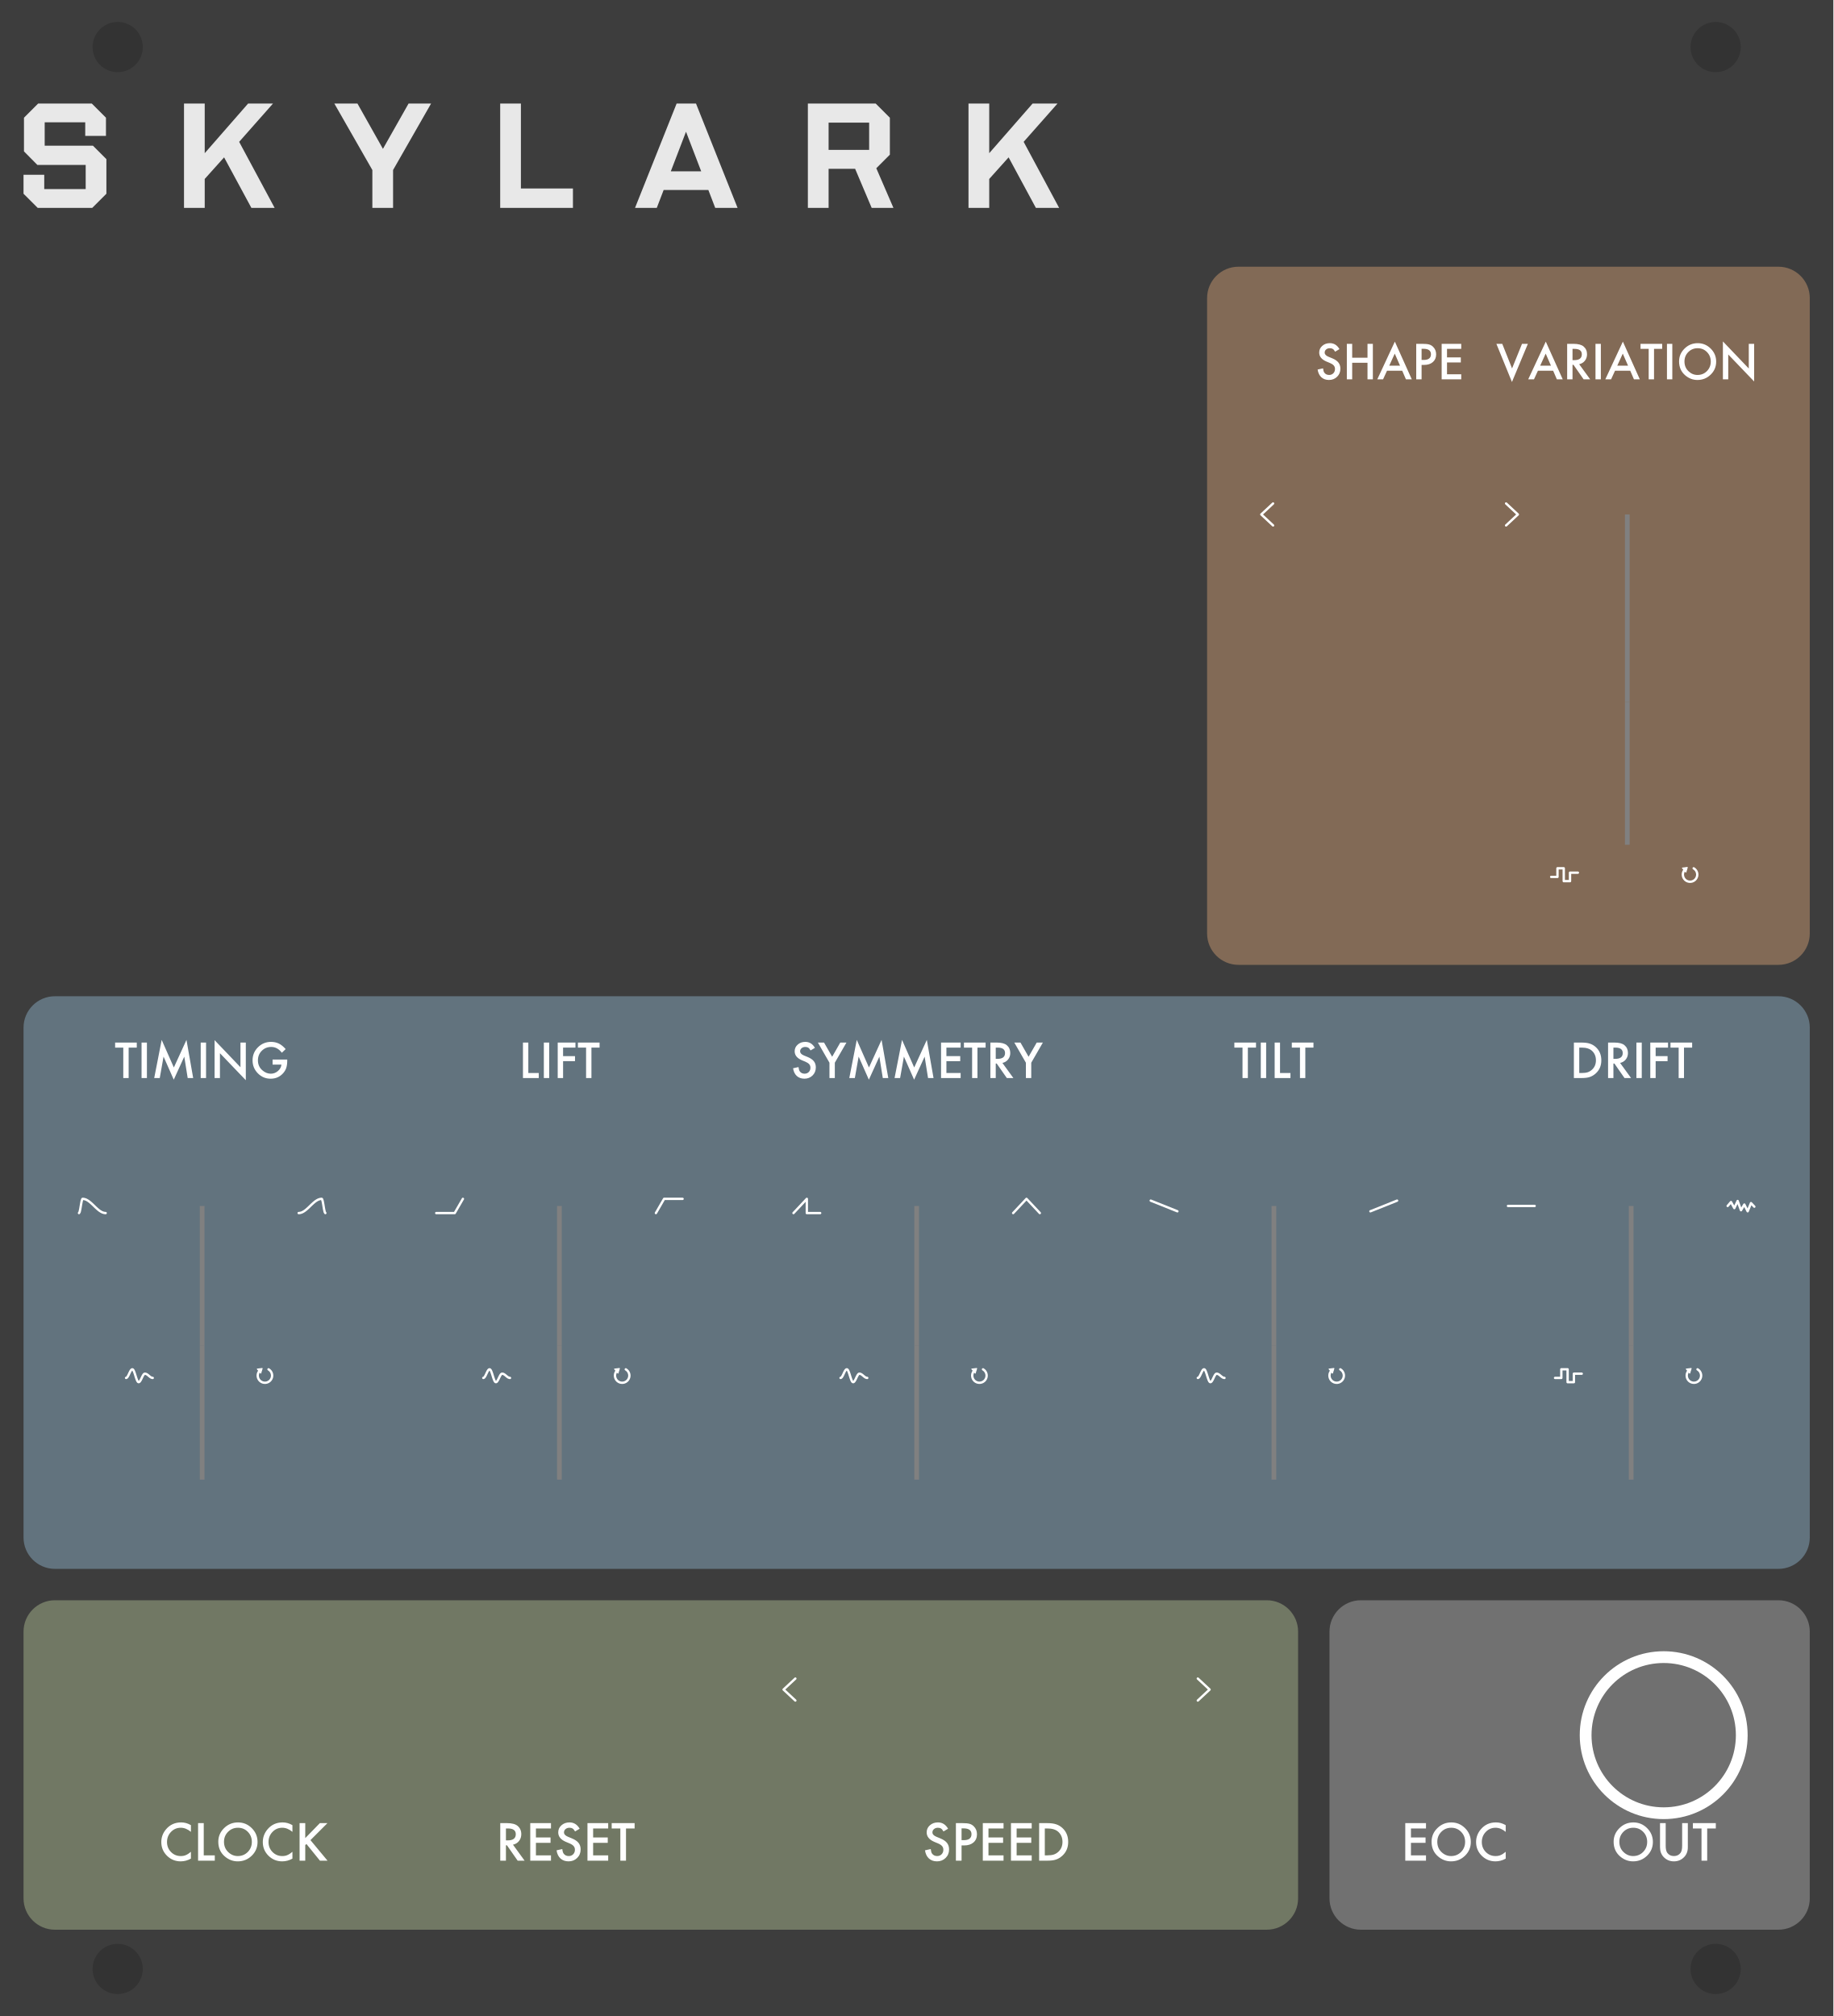
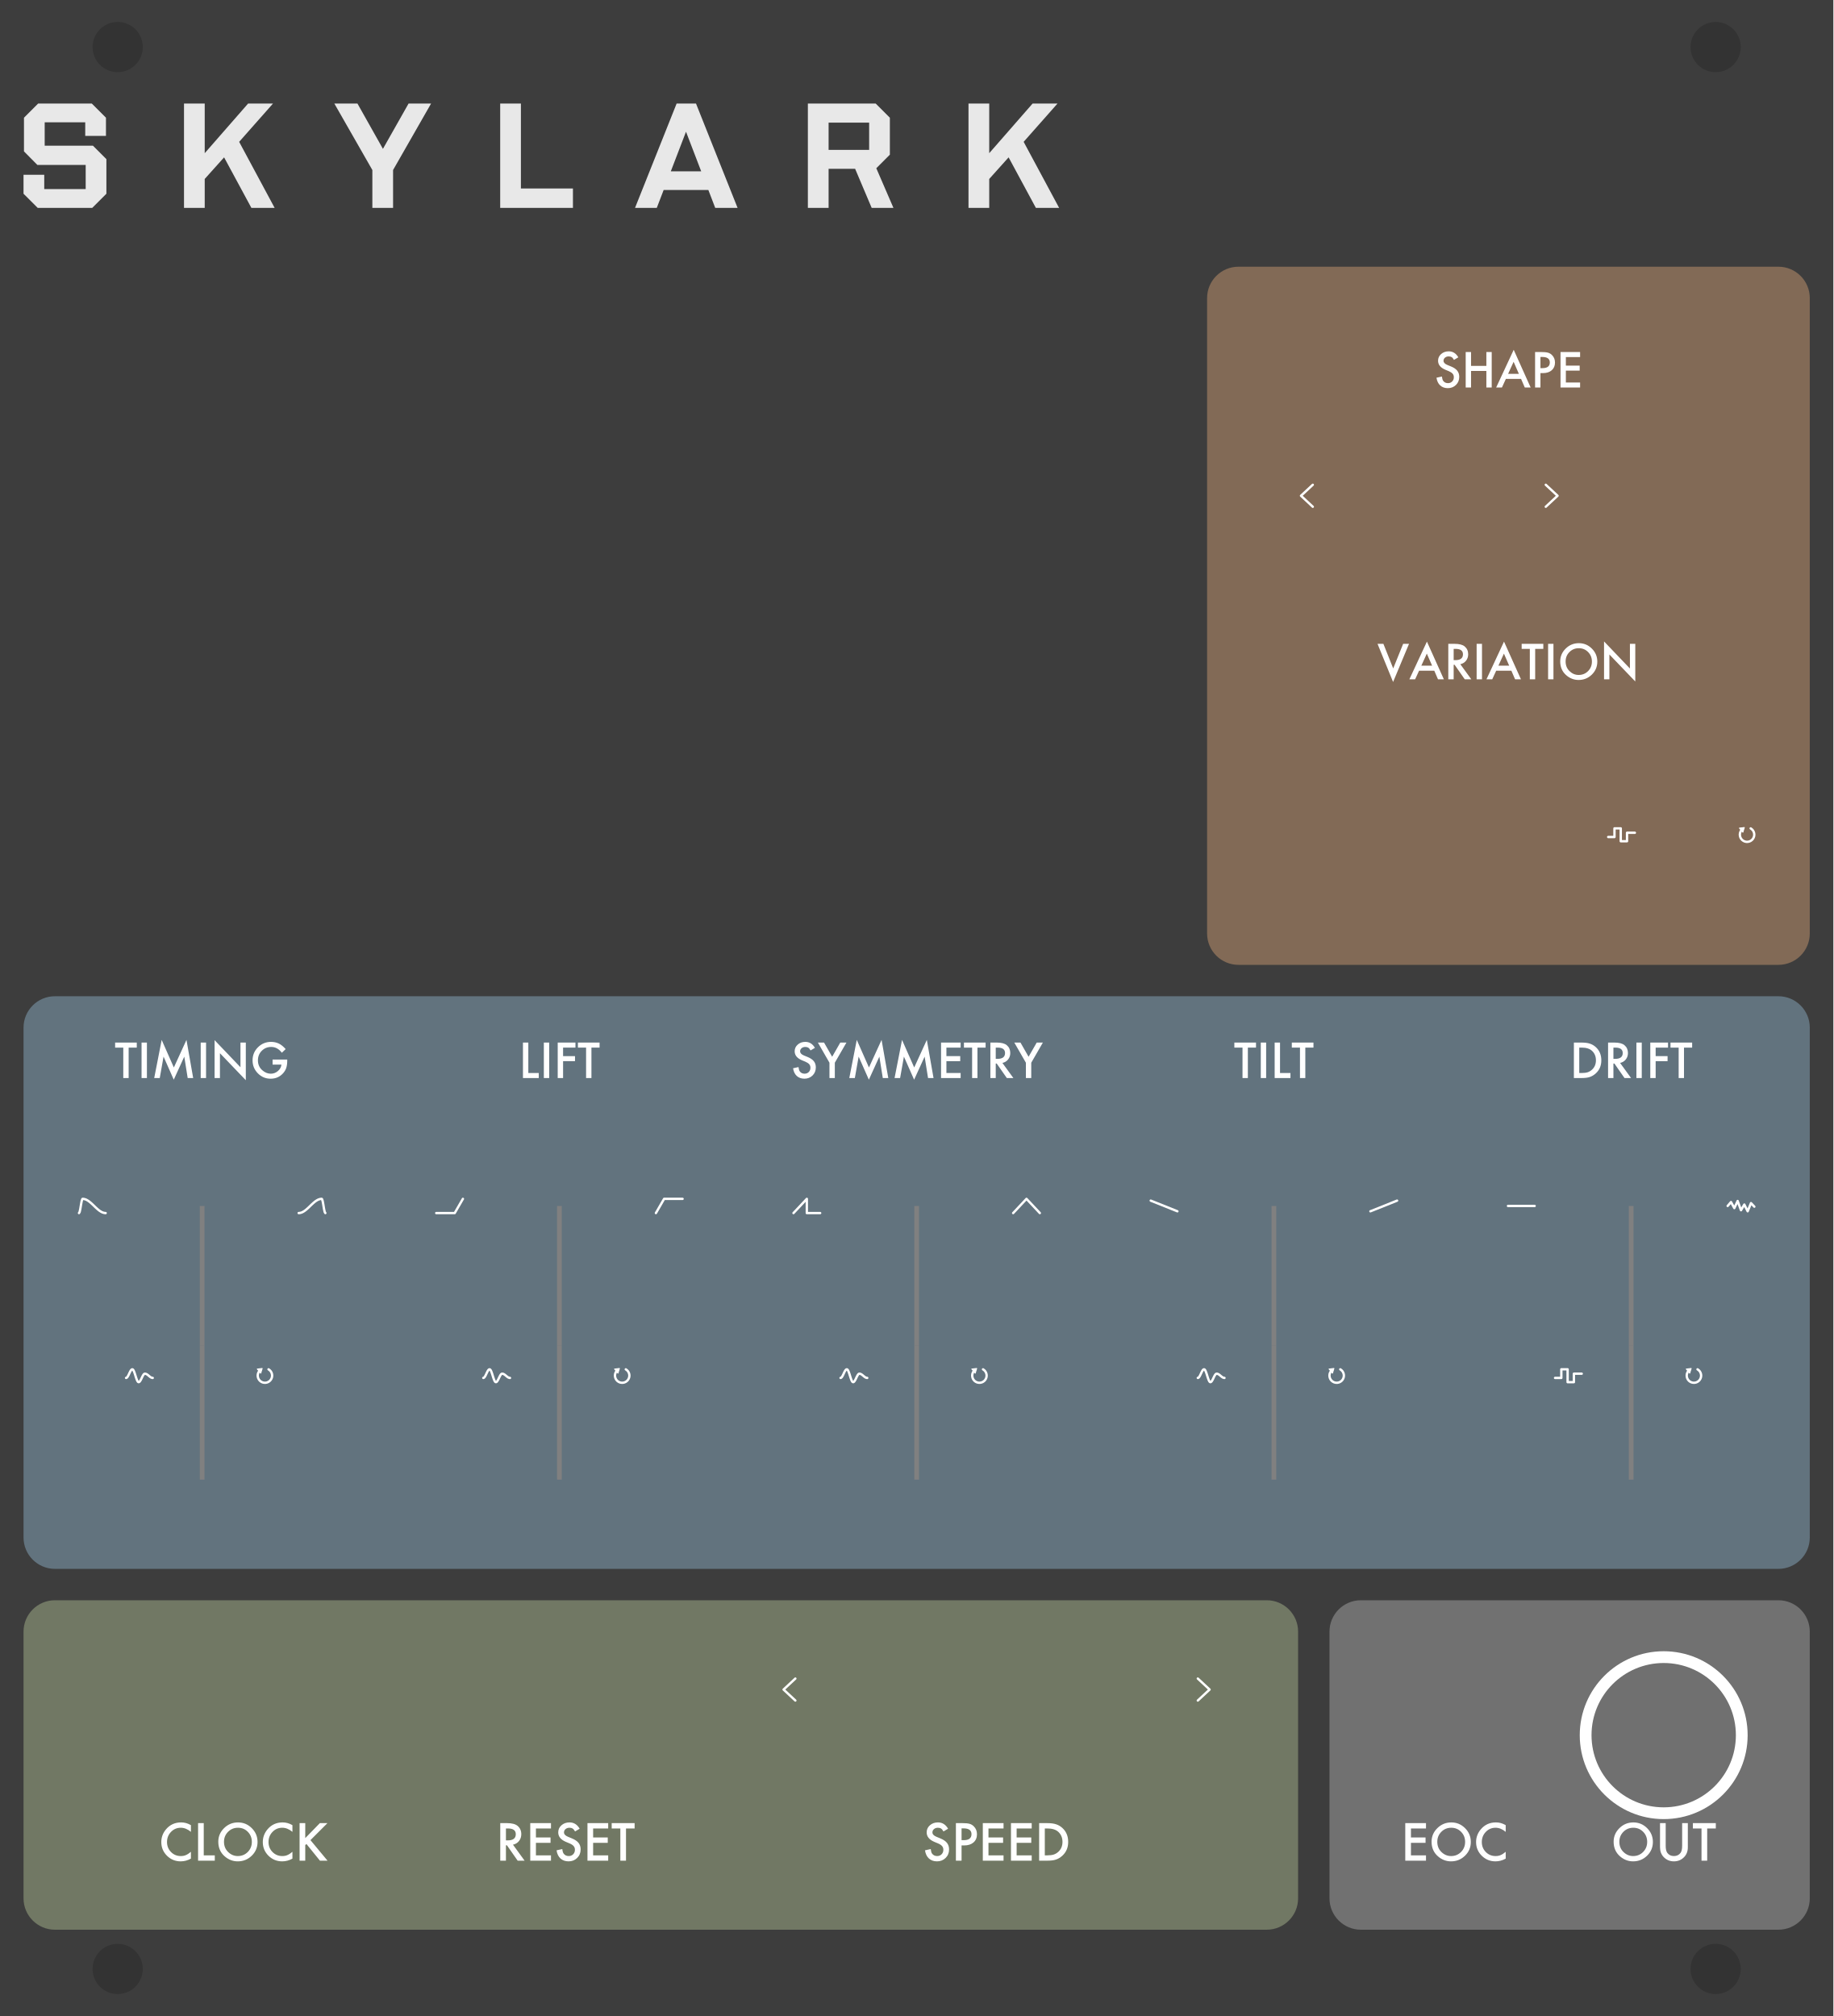
<svg xmlns="http://www.w3.org/2000/svg" version="1.1" width="116.84mm" height="128.5mm" viewBox="0 0 116.84 128.5">
  <g id="panel">
    <rect x="0" y="0" width="116.84" height="128.5" fill="#3d3d3d" />
    <rect class="zone" x="76.93" y="17.00" width="38.41" height="44.50" rx="2.00" fill="#b98f6a" fill-opacity="0.55" />
    <rect class="zone" x="1.50" y="63.50" width="113.84" height="36.50" rx="2.00" fill="#7f9fb3" fill-opacity="0.55" />
    <rect class="zone" x="1.50" y="102.00" width="81.23" height="21.00" rx="2.00" fill="#9aa883" fill-opacity="0.55" />
    <rect class="zone" x="84.73" y="102.00" width="30.61" height="21.00" rx="2.00" fill="#9a9a9a" fill-opacity="0.55" />
    <rect class="zone" x="100.68" y="105.25" width="10.70" height="10.70" rx="5.35" fill="#ffffff" fill-opacity="1.0" />
    <rect class="zone" x="101.43" y="106.00" width="9.20" height="9.20" rx="4.60" fill="#707070" fill-opacity="1.0" />
    <circle cx="7.5" cy="3.0" r="1.6" fill="#333333" />
    <circle cx="109.34" cy="3.0" r="1.6" fill="#333333" />
    <circle cx="7.5" cy="125.5" r="1.6" fill="#333333" />
    <circle cx="109.34" cy="125.5" r="1.6" fill="#333333" />
-     <rect x="103.56" y="32.791" width="0.3" height="11.962" fill="#808080" />
-     <rect x="103.56" y="44.753" width="0.3" height="9.091" fill="#808080" />
    <rect x="12.734" y="76.868" width="0.3" height="8.911" fill="#808080" />
    <rect x="12.734" y="85.779" width="0.3" height="8.533" fill="#808080" />
    <rect x="35.502" y="76.868" width="0.3" height="8.911" fill="#808080" />
    <rect x="35.502" y="85.779" width="0.3" height="8.533" fill="#808080" />
    <rect x="58.27" y="76.868" width="0.3" height="8.911" fill="#808080" />
    <rect x="58.27" y="85.779" width="0.3" height="8.533" fill="#808080" />
    <rect x="81.038" y="76.868" width="0.3" height="8.911" fill="#808080" />
    <rect x="81.038" y="85.779" width="0.3" height="8.533" fill="#808080" />
    <rect x="103.806" y="76.868" width="0.3" height="8.911" fill="#808080" />
    <rect x="103.806" y="85.779" width="0.3" height="8.533" fill="#808080" />
    <path fill="#e8e8e8" d="M2.402 13.25H5.879L6.781 12.348V10.143L5.926 9.288H2.848V7.797H5.432V8.662H6.753V7.503L5.85 6.6H2.43L1.528 7.503V9.649L2.383 10.514H5.461V12.053H2.82V11.141H1.499V12.348Z M11.727 13.25H13.047V11.407L14.282 10.03L16.021 13.25H17.503L15.242 9.041L17.398 6.6H15.812L13.047 9.764V6.6H11.727Z M23.731 13.25H25.051V10.837L27.474 6.6H26.039L24.405 9.488L22.781 6.6H21.308L23.731 10.837Z M31.878 13.25H36.514V12.015H33.198V6.6H31.878Z M40.471 13.25H41.858L42.295 12.11H45.145L45.582 13.25H47.007L44.357 6.6H43.122ZM42.751 10.922 43.72 8.396 44.689 10.922Z M51.487 13.25H52.808V10.761H54.499L55.553 13.25H56.94L55.848 10.723L56.712 9.858V7.503L55.81 6.6H51.487ZM52.808 9.555V7.816H55.392V9.555Z M61.724 13.25H63.045V11.407L64.28 10.03L66.018 13.25H67.5L65.239 9.041L67.396 6.6H65.809L63.045 9.764V6.6H61.724Z" />
-     <path fill="#ffffff" d="M85.366 22.253 85.089 22.417Q85.011 22.282 84.941 22.241Q84.868 22.195 84.752 22.195Q84.61 22.195 84.516 22.275Q84.423 22.354 84.423 22.474Q84.423 22.64 84.669 22.741L84.894 22.833Q85.17 22.945 85.297 23.105Q85.425 23.265 85.425 23.498Q85.425 23.81 85.216 24.014Q85.007 24.219 84.696 24.219Q84.402 24.219 84.21 24.045Q84.021 23.87 83.974 23.554L84.32 23.478Q84.343 23.677 84.402 23.753Q84.508 23.9 84.71 23.9Q84.869 23.9 84.975 23.793Q85.08 23.686 85.08 23.522Q85.08 23.456 85.062 23.401Q85.044 23.346 85.005 23.3Q84.966 23.254 84.904 23.213Q84.843 23.173 84.758 23.136L84.54 23.046Q84.075 22.849 84.075 22.471Q84.075 22.217 84.27 22.045Q84.465 21.872 84.755 21.872Q85.146 21.872 85.366 22.253Z M86.177 22.801H87.153V21.916H87.494V24.178H87.153V23.122H86.177V24.178H85.836V21.916H86.177Z M89.365 23.629H88.397L88.145 24.178H87.777L88.896 21.774L89.976 24.178H89.602ZM89.226 23.308 88.89 22.539 88.539 23.308Z M90.6 23.26V24.178H90.258V21.916H90.645Q90.929 21.916 91.074 21.956Q91.221 21.995 91.332 22.105Q91.527 22.296 91.527 22.586Q91.527 22.896 91.319 23.078Q91.111 23.26 90.758 23.26ZM90.6 22.943H90.727Q91.197 22.943 91.197 22.581Q91.197 22.231 90.713 22.231H90.6Z M93.127 22.237H92.22V22.781H93.1V23.101H92.22V23.857H93.127V24.178H91.879V21.916H93.127Z" />
-     <path fill="#ffffff" d="M95.741 21.916 96.366 23.484 97 21.916H97.374L96.359 24.348L95.367 21.916Z M98.984 23.629H98.015L97.763 24.178H97.396L98.515 21.774L99.595 24.178H99.221ZM98.845 23.308 98.509 22.539 98.158 23.308Z M100.643 23.214 101.344 24.178H100.926L100.28 23.252H100.219V24.178H99.877V21.916H100.277Q100.725 21.916 100.925 22.085Q101.144 22.272 101.144 22.58Q101.144 22.82 101.007 22.993Q100.869 23.166 100.643 23.214ZM100.219 22.955H100.327Q100.812 22.955 100.812 22.584Q100.812 22.237 100.34 22.237H100.219Z M102.025 21.916V24.178H101.683V21.916Z M103.897 23.629H102.929L102.677 24.178H102.309L103.428 21.774L104.508 24.178H104.134ZM103.758 23.308 103.422 22.539 103.071 23.308Z M105.414 22.237V24.178H105.073V22.237H104.553V21.916H105.933V22.237Z M106.579 21.916V24.178H106.238V21.916Z M107.01 23.037Q107.01 22.559 107.36 22.217Q107.708 21.874 108.198 21.874Q108.681 21.874 109.027 22.22Q109.374 22.565 109.374 23.05Q109.374 23.538 109.025 23.878Q108.675 24.219 108.18 24.219Q107.742 24.219 107.393 23.916Q107.01 23.58 107.01 23.037ZM107.354 23.041Q107.354 23.416 107.606 23.658Q107.856 23.9 108.184 23.9Q108.54 23.9 108.785 23.654Q109.03 23.405 109.03 23.047Q109.03 22.685 108.788 22.441Q108.548 22.195 108.193 22.195Q107.84 22.195 107.597 22.441Q107.354 22.684 107.354 23.041Z M109.803 24.178V21.762L111.452 23.488V21.916H111.794V24.316L110.144 22.595V24.178Z" />
+     <path fill="#ffffff" d="M92.941 22.775 92.664 22.939Q92.586 22.804 92.516 22.763Q92.443 22.717 92.327 22.717Q92.185 22.717 92.091 22.797Q91.998 22.876 91.998 22.996Q91.998 23.162 92.244 23.263L92.469 23.355Q92.745 23.467 92.872 23.627Q93 23.787 93 24.02Q93 24.332 92.791 24.536Q92.582 24.741 92.271 24.741Q91.977 24.741 91.785 24.567Q91.596 24.392 91.549 24.076L91.895 24Q91.918 24.199 91.977 24.275Q92.083 24.422 92.285 24.422Q92.444 24.422 92.55 24.315Q92.655 24.208 92.655 24.044Q92.655 23.978 92.637 23.923Q92.619 23.868 92.58 23.822Q92.541 23.776 92.479 23.735Q92.418 23.695 92.333 23.658L92.115 23.568Q91.65 23.371 91.65 22.993Q91.65 22.739 91.845 22.567Q92.04 22.394 92.33 22.394Q92.721 22.394 92.941 22.775Z M93.752 23.323H94.728V22.438H95.069V24.7H94.728V23.644H93.752V24.7H93.411V22.438H93.752Z M96.94 24.151H95.972L95.72 24.7H95.352L96.471 22.296L97.551 24.7H97.177ZM96.801 23.83 96.465 23.061 96.114 23.83Z M98.175 23.782V24.7H97.833V22.438H98.22Q98.504 22.438 98.649 22.478Q98.796 22.517 98.907 22.627Q99.102 22.818 99.102 23.108Q99.102 23.418 98.894 23.6Q98.686 23.782 98.333 23.782ZM98.175 23.465H98.302Q98.772 23.465 98.772 23.103Q98.772 22.753 98.288 22.753H98.175Z M100.702 22.759H99.795V23.303H100.675V23.623H99.795V24.379H100.702V24.7H99.454V22.438H100.702Z" />
+     <path fill="#ffffff" d="M88.166 41.038 88.791 42.606 89.425 41.038H89.799L88.784 43.47L87.792 41.038Z M91.409 42.751H90.44L90.188 43.3H89.821L90.94 40.896L92.02 43.3H91.646ZM91.27 42.43 90.934 41.661 90.583 42.43Z M93.068 42.336 93.769 43.3H93.351L92.705 42.374H92.644V43.3H92.302V41.038H92.702Q93.15 41.038 93.35 41.207Q93.569 41.394 93.569 41.702Q93.569 41.942 93.432 42.115Q93.294 42.288 93.068 42.336ZM92.644 42.077H92.752Q93.237 42.077 93.237 41.706Q93.237 41.359 92.765 41.359H92.644Z M94.45 41.038V43.3H94.108V41.038Z M96.322 42.751H95.354L95.102 43.3H94.734L95.853 40.896L96.933 43.3H96.559ZM96.183 42.43 95.847 41.661 95.496 42.43Z M97.839 41.359V43.3H97.498V41.359H96.978V41.038H98.358V41.359Z M99.004 41.038V43.3H98.663V41.038Z M99.435 42.159Q99.435 41.681 99.785 41.339Q100.133 40.996 100.623 40.996Q101.106 40.996 101.452 41.342Q101.799 41.687 101.799 42.172Q101.799 42.66 101.45 43Q101.1 43.341 100.605 43.341Q100.167 43.341 99.818 43.038Q99.435 42.702 99.435 42.159ZM99.779 42.163Q99.779 42.538 100.031 42.78Q100.281 43.022 100.609 43.022Q100.965 43.022 101.21 42.776Q101.455 42.527 101.455 42.169Q101.455 41.807 101.213 41.563Q100.973 41.317 100.618 41.317Q100.265 41.317 100.022 41.563Q99.779 41.806 99.779 42.163Z M102.228 43.3V40.884L103.877 42.61V41.038H104.219V43.438L102.569 41.717V43.3Z" />
    <path fill="#ffffff" d="M8.199 66.774V68.715H7.857V66.774H7.337V66.453H8.717V66.774Z M9.363 66.453V68.715H9.022V66.453Z M9.828 68.715 10.304 66.283 11.08 68.041 11.884 66.283 12.312 68.715H11.962L11.744 67.35L11.074 68.819L10.424 67.348L10.181 68.715Z M13.132 66.453V68.715H12.791V66.453Z M13.676 68.715V66.299L15.325 68.025V66.453H15.666V68.853L14.017 67.132V68.715Z M17.372 67.537H18.306V67.612Q18.306 67.867 18.246 68.063Q18.187 68.245 18.048 68.403Q17.733 68.757 17.247 68.757Q16.772 68.757 16.434 68.415Q16.096 68.07 16.096 67.589Q16.096 67.096 16.44 66.754Q16.784 66.409 17.278 66.409Q17.543 66.409 17.773 66.518Q17.993 66.626 18.205 66.869L17.962 67.102Q17.684 66.732 17.284 66.732Q16.925 66.732 16.682 66.979Q16.438 67.222 16.438 67.589Q16.438 67.966 16.709 68.211Q16.963 68.438 17.259 68.438Q17.511 68.438 17.711 68.268Q17.912 68.097 17.936 67.858H17.372Z" />
    <path fill="#ffffff" d="M33.671 66.453V68.394H34.336V68.715H33.329V66.453Z M35.001 66.453V68.715H34.66V66.453Z M36.674 66.774H35.886V67.318H36.646V67.638H35.886V68.715H35.544V66.453H36.674Z M37.693 66.774V68.715H37.352V66.774H36.832V66.453H38.212V66.774Z" />
    <path fill="#ffffff" d="M51.936 66.79 51.659 66.954Q51.581 66.819 51.511 66.778Q51.438 66.732 51.322 66.732Q51.18 66.732 51.086 66.812Q50.993 66.891 50.993 67.011Q50.993 67.177 51.239 67.278L51.464 67.37Q51.74 67.482 51.867 67.642Q51.994 67.802 51.994 68.035Q51.994 68.347 51.786 68.551Q51.577 68.756 51.266 68.756Q50.972 68.756 50.78 68.582Q50.591 68.407 50.544 68.091L50.89 68.015Q50.913 68.214 50.972 68.29Q51.077 68.437 51.28 68.437Q51.439 68.437 51.545 68.33Q51.65 68.223 51.65 68.059Q51.65 67.993 51.632 67.938Q51.614 67.883 51.575 67.837Q51.536 67.791 51.474 67.75Q51.413 67.71 51.328 67.673L51.11 67.583Q50.645 67.386 50.645 67.008Q50.645 66.754 50.84 66.582Q51.035 66.409 51.325 66.409Q51.716 66.409 51.936 66.79Z M52.863 67.738 52.125 66.453H52.517L53.035 67.357L53.553 66.453H53.946L53.204 67.738V68.715H52.863Z M54.127 68.715 54.603 66.283 55.38 68.041 56.184 66.283 56.612 68.715H56.262L56.043 67.35L55.374 68.819L54.723 67.348L54.48 68.715Z M57.012 68.715 57.488 66.283 58.264 68.041 59.068 66.283 59.496 68.715H59.146L58.928 67.35L58.258 68.819L57.608 67.348L57.365 68.715Z M61.223 66.774H60.316V67.318H61.197V67.638H60.316V68.394H61.223V68.715H59.975V66.453H61.223Z M62.295 66.774V68.715H61.954V66.774H61.434V66.453H62.814V66.774Z M63.885 67.751 64.585 68.715H64.167L63.521 67.789H63.46V68.715H63.118V66.453H63.518Q63.967 66.453 64.166 66.622Q64.386 66.809 64.386 67.117Q64.386 67.357 64.248 67.53Q64.11 67.703 63.885 67.751ZM63.46 67.492H63.568Q64.053 67.492 64.053 67.121Q64.053 66.774 63.581 66.774H63.46Z M65.382 67.738 64.643 66.453H65.036L65.553 67.357L66.072 66.453H66.464L65.723 67.738V68.715H65.382Z" />
    <path fill="#ffffff" d="M79.528 66.774V68.715H79.187V66.774H78.667V66.453H80.047V66.774Z M80.693 66.453V68.715H80.352V66.453Z M81.578 66.453V68.394H82.243V68.715H81.236V66.453Z M83.19 66.774V68.715H82.849V66.774H82.329V66.453H83.709V66.774Z" />
    <path fill="#ffffff" d="M100.306 68.715V66.453H100.781Q101.122 66.453 101.32 66.521Q101.532 66.587 101.705 66.745Q102.055 67.064 102.055 67.584Q102.055 68.106 101.691 68.428Q101.508 68.589 101.307 68.652Q101.119 68.715 100.775 68.715ZM100.648 68.394H100.801Q101.031 68.394 101.184 68.346Q101.336 68.295 101.459 68.183Q101.711 67.953 101.711 67.584Q101.711 67.212 101.462 66.981Q101.238 66.774 100.801 66.774H100.648Z M103.251 67.751 103.951 68.715H103.533L102.887 67.789H102.826V68.715H102.485V66.453H102.884Q103.333 66.453 103.532 66.622Q103.752 66.809 103.752 67.117Q103.752 67.357 103.614 67.53Q103.476 67.703 103.251 67.751ZM102.826 67.492H102.934Q103.419 67.492 103.419 67.121Q103.419 66.774 102.947 66.774H102.826Z M104.632 66.453V68.715H104.291V66.453Z M106.305 66.774H105.517V67.318H106.277V67.638H105.517V68.715H105.175V66.453H106.305Z M107.324 66.774V68.715H106.983V66.774H106.463V66.453H107.843V66.774Z" />
    <path fill="#ffffff" d="M12.168 116.335V116.763Q11.855 116.501 11.52 116.501Q11.151 116.501 10.898 116.766Q10.644 117.03 10.644 117.411Q10.644 117.788 10.898 118.047Q11.152 118.305 11.521 118.305Q11.712 118.305 11.845 118.243Q11.92 118.212 12 118.16Q12.079 118.107 12.168 118.033V118.468Q11.858 118.643 11.517 118.643Q11.004 118.643 10.641 118.285Q10.28 117.924 10.28 117.414Q10.28 116.957 10.582 116.599Q10.954 116.16 11.545 116.16Q11.867 116.16 12.168 116.335Z M12.985 116.206V118.26H13.689V118.6H12.624V116.206Z M13.912 117.392Q13.912 116.887 14.282 116.524Q14.651 116.161 15.169 116.161Q15.681 116.161 16.047 116.527Q16.414 116.893 16.414 117.406Q16.414 117.923 16.045 118.282Q15.675 118.643 15.151 118.643Q14.687 118.643 14.318 118.322Q13.912 117.967 13.912 117.392ZM14.276 117.397Q14.276 117.794 14.543 118.05Q14.808 118.305 15.155 118.305Q15.532 118.305 15.791 118.045Q16.05 117.781 16.05 117.403Q16.05 117.02 15.794 116.761Q15.54 116.501 15.165 116.501Q14.791 116.501 14.534 116.761Q14.276 117.019 14.276 117.397Z M18.637 116.335V116.763Q18.324 116.501 17.989 116.501Q17.62 116.501 17.367 116.766Q17.113 117.03 17.113 117.411Q17.113 117.788 17.367 118.047Q17.622 118.305 17.991 118.305Q18.181 118.305 18.315 118.243Q18.389 118.212 18.469 118.16Q18.549 118.107 18.637 118.033V118.468Q18.327 118.643 17.986 118.643Q17.473 118.643 17.11 118.285Q16.749 117.924 16.749 117.414Q16.749 116.957 17.051 116.599Q17.423 116.16 18.014 116.16Q18.336 116.16 18.637 116.335Z M19.454 117.161 20.386 116.206H20.868L19.786 117.29L20.874 118.6H20.391L19.529 117.535L19.454 117.609V118.6H19.093V116.206H19.454Z" />
    <path fill="#ffffff" d="M32.693 117.58 33.434 118.6H32.992L32.309 117.62H32.244V118.6H31.882V116.206H32.306Q32.78 116.206 32.991 116.385Q33.223 116.583 33.223 116.909Q33.223 117.163 33.078 117.346Q32.932 117.529 32.693 117.58ZM32.244 117.306H32.358Q32.872 117.306 32.872 116.913Q32.872 116.546 32.372 116.546H32.244Z M35.115 116.546H34.155V117.121H35.087V117.461H34.155V118.26H35.115V118.6H33.794V116.206H35.115Z M36.943 116.563 36.65 116.737Q36.567 116.594 36.493 116.551Q36.415 116.501 36.293 116.501Q36.143 116.501 36.043 116.586Q35.944 116.67 35.944 116.797Q35.944 116.972 36.205 117.079L36.443 117.177Q36.735 117.295 36.87 117.464Q37.005 117.634 37.005 117.881Q37.005 118.211 36.784 118.426Q36.563 118.643 36.234 118.643Q35.923 118.643 35.719 118.459Q35.519 118.274 35.47 117.94L35.836 117.859Q35.86 118.07 35.923 118.15Q36.034 118.305 36.248 118.305Q36.417 118.305 36.529 118.192Q36.64 118.079 36.64 117.905Q36.64 117.836 36.621 117.778Q36.602 117.719 36.56 117.671Q36.519 117.622 36.454 117.579Q36.389 117.536 36.299 117.498L36.068 117.402Q35.577 117.194 35.577 116.794Q35.577 116.524 35.783 116.343Q35.989 116.16 36.296 116.16Q36.71 116.16 36.943 116.563Z M38.761 116.546H37.801V117.121H38.733V117.461H37.801V118.26H38.761V118.6H37.44V116.206H38.761Z M39.896 116.546V118.6H39.535V116.546H38.984V116.206H40.445V116.546Z" />
    <path fill="#ffffff" d="M60.423 116.563 60.13 116.737Q60.048 116.594 59.974 116.551Q59.896 116.501 59.774 116.501Q59.624 116.501 59.524 116.586Q59.425 116.67 59.425 116.797Q59.425 116.972 59.686 117.079L59.924 117.177Q60.216 117.295 60.351 117.464Q60.486 117.634 60.486 117.881Q60.486 118.211 60.265 118.426Q60.044 118.643 59.715 118.643Q59.403 118.643 59.2 118.459Q59 118.274 58.951 117.94L59.317 117.859Q59.341 118.07 59.403 118.15Q59.515 118.305 59.729 118.305Q59.898 118.305 60.01 118.192Q60.121 118.079 60.121 117.905Q60.121 117.836 60.102 117.778Q60.082 117.719 60.041 117.671Q60 117.622 59.935 117.579Q59.87 117.536 59.78 117.498L59.549 117.402Q59.058 117.194 59.058 116.794Q59.058 116.524 59.264 116.343Q59.47 116.16 59.777 116.16Q60.191 116.16 60.423 116.563Z M61.282 117.628V118.6H60.921V116.206H61.33Q61.631 116.206 61.785 116.248Q61.94 116.29 62.057 116.406Q62.264 116.608 62.264 116.915Q62.264 117.243 62.044 117.436Q61.823 117.628 61.45 117.628ZM61.282 117.293H61.417Q61.915 117.293 61.915 116.91Q61.915 116.54 61.402 116.54H61.282Z M63.957 116.546H62.997V117.121H63.929V117.461H62.997V118.26H63.957V118.6H62.636V116.206H63.957Z M65.752 116.546H64.792V117.121H65.724V117.461H64.792V118.26H65.752V118.6H64.431V116.206H65.752Z M66.226 118.6V116.206H66.729Q67.09 116.206 67.299 116.278Q67.524 116.347 67.707 116.515Q68.077 116.853 68.077 117.403Q68.077 117.955 67.691 118.296Q67.497 118.467 67.285 118.533Q67.087 118.6 66.722 118.6ZM66.587 118.26H66.75Q66.994 118.26 67.155 118.209Q67.316 118.155 67.446 118.037Q67.713 117.794 67.713 117.403Q67.713 117.009 67.449 116.764Q67.212 116.546 66.75 116.546H66.587Z" />
    <path fill="#ffffff" d="M90.881 116.546H89.922V117.121H90.853V117.461H89.922V118.26H90.881V118.6H89.56V116.206H90.881Z M91.236 117.392Q91.236 116.887 91.607 116.524Q91.976 116.161 92.493 116.161Q93.005 116.161 93.371 116.527Q93.738 116.893 93.738 117.406Q93.738 117.923 93.369 118.282Q92.999 118.643 92.475 118.643Q92.011 118.643 91.642 118.322Q91.236 117.967 91.236 117.392ZM91.601 117.397Q91.601 117.794 91.867 118.05Q92.132 118.305 92.48 118.305Q92.856 118.305 93.115 118.045Q93.374 117.781 93.374 117.403Q93.374 117.02 93.118 116.761Q92.864 116.501 92.489 116.501Q92.115 116.501 91.858 116.761Q91.601 117.019 91.601 117.397Z M95.961 116.335V116.763Q95.648 116.501 95.313 116.501Q94.944 116.501 94.692 116.766Q94.438 117.03 94.438 117.411Q94.438 117.788 94.692 118.047Q94.946 118.305 95.315 118.305Q95.506 118.305 95.639 118.243Q95.713 118.212 95.793 118.16Q95.873 118.107 95.961 118.033V118.468Q95.651 118.643 95.31 118.643Q94.797 118.643 94.434 118.285Q94.073 117.924 94.073 117.414Q94.073 116.957 94.376 116.599Q94.748 116.16 95.338 116.16Q95.661 116.16 95.961 116.335Z" />
    <path fill="#ffffff" d="M102.839 117.392Q102.839 116.887 103.21 116.524Q103.579 116.161 104.097 116.161Q104.608 116.161 104.974 116.527Q105.341 116.893 105.341 117.406Q105.341 117.923 104.972 118.282Q104.602 118.643 104.078 118.643Q103.614 118.643 103.245 118.322Q102.839 117.967 102.839 117.392ZM103.204 117.397Q103.204 117.794 103.47 118.05Q103.735 118.305 104.083 118.305Q104.459 118.305 104.718 118.045Q104.977 117.781 104.977 117.403Q104.977 117.02 104.721 116.761Q104.467 116.501 104.092 116.501Q103.718 116.501 103.461 116.761Q103.204 117.019 103.204 117.397Z M106.157 116.206V117.648Q106.157 117.957 106.258 118.099Q106.408 118.305 106.681 118.305Q106.955 118.305 107.106 118.099Q107.206 117.961 107.206 117.648V116.206H107.568V117.747Q107.568 118.126 107.332 118.371Q107.067 118.643 106.681 118.643Q106.295 118.643 106.031 118.371Q105.796 118.126 105.796 117.747V116.206Z M108.802 116.546V118.6H108.44V116.546H107.89V116.206H109.351V116.546Z" />
  </g>
  <g id="glyphs">
    <polyline points="5.034,77.321 5.077,77.246 5.119,77.048 5.162,76.791 5.204,76.559 5.247,76.428 5.264,76.415 5.289,76.416 5.332,76.42 5.374,76.428 5.417,76.439 5.459,76.454 5.502,76.472 5.544,76.494 5.587,76.519 5.629,76.546 5.671,76.576 5.714,76.609 5.756,76.644 5.799,76.68 5.841,76.719 5.884,76.758 5.926,76.798 5.969,76.839 6.011,76.88 6.054,76.921 6.096,76.962 6.139,77.001 6.181,77.04 6.224,77.077 6.266,77.113 6.309,77.146 6.351,77.178 6.394,77.206 6.436,77.232 6.479,77.255 6.521,77.275 6.564,77.291 6.606,77.304 6.649,77.313 6.691,77.319 6.734,77.321" fill="none" stroke="#ffffff" stroke-width="0.15" stroke-linecap="round" stroke-linejoin="round" />
    <polyline points="19.034,77.321 19.076,77.319 19.119,77.313 19.162,77.304 19.204,77.291 19.247,77.275 19.289,77.255 19.331,77.232 19.374,77.206 19.416,77.178 19.459,77.146 19.502,77.113 19.544,77.077 19.587,77.04 19.629,77.001 19.672,76.962 19.714,76.921 19.756,76.88 19.799,76.839 19.841,76.798 19.884,76.758 19.927,76.719 19.969,76.68 20.012,76.644 20.054,76.609 20.096,76.576 20.139,76.546 20.181,76.519 20.224,76.494 20.267,76.472 20.309,76.454 20.352,76.439 20.394,76.428 20.436,76.42 20.479,76.416 20.504,76.415 20.521,76.428 20.564,76.559 20.607,76.791 20.649,77.048 20.692,77.246 20.734,77.321" fill="none" stroke="#ffffff" stroke-width="0.15" stroke-linecap="round" stroke-linejoin="round" />
    <polyline points="27.802,77.321 28.979,77.321 29.502,76.415" fill="none" stroke="#ffffff" stroke-width="0.15" stroke-linecap="round" stroke-linejoin="round" />
    <polyline points="41.802,77.321 42.325,76.415 43.502,76.415" fill="none" stroke="#ffffff" stroke-width="0.15" stroke-linecap="round" stroke-linejoin="round" />
    <polyline points="50.57,77.321 51.42,76.415 51.42,77.321 52.27,77.321" fill="none" stroke="#ffffff" stroke-width="0.15" stroke-linecap="round" stroke-linejoin="round" />
    <polyline points="64.57,77.321 65.42,76.415 66.27,77.321" fill="none" stroke="#ffffff" stroke-width="0.15" stroke-linecap="round" stroke-linejoin="round" />
    <polyline points="73.338,76.528 75.038,77.208" fill="none" stroke="#ffffff" stroke-width="0.15" stroke-linecap="round" stroke-linejoin="round" />
    <polyline points="87.338,77.208 89.038,76.528" fill="none" stroke="#ffffff" stroke-width="0.15" stroke-linecap="round" stroke-linejoin="round" />
    <polyline points="96.106,76.868 97.806,76.868" fill="none" stroke="#ffffff" stroke-width="0.15" stroke-linecap="round" stroke-linejoin="round" />
    <polyline points="110.106,76.868 110.319,76.619 110.531,77.004 110.743,76.551 110.956,77.14 111.168,76.778 111.381,77.207 111.594,76.687 111.806,76.913" fill="none" stroke="#ffffff" stroke-width="0.15" stroke-linecap="round" stroke-linejoin="round" />
-     <polyline points="98.86,55.894 99.26,55.894 99.26,55.344 99.66,55.344 99.66,56.164 100.06,56.164 100.06,55.624 100.56,55.624" fill="none" stroke="#ffffff" stroke-width="0.15" stroke-linecap="round" stroke-linejoin="round" />
-     <polyline points="107.94,55.346 108.018,55.403 108.083,55.475 108.131,55.559 108.16,55.651 108.17,55.747 108.159,55.844 108.128,55.935 108.079,56.019 108.013,56.09 107.934,56.146 107.845,56.184 107.75,56.202 107.653,56.2 107.559,56.178 107.471,56.137 107.394,56.079 107.331,56.005 107.285,55.92 107.258,55.827 107.25,55.731 107.263,55.635 107.296,55.544 107.347,55.461 107.414,55.392" fill="none" stroke="#ffffff" stroke-width="0.15" stroke-linecap="round" stroke-linejoin="round" />
-     <polygon points="107.534,55.291 107.444,55.589 107.225,55.328" fill="#ffffff" stroke="#ffffff" stroke-width="0.06" stroke-linejoin="round" />
+     <polyline points="102.493,53.35 102.893,53.35 102.893,52.8 103.293,52.8 103.293,53.62 103.693,53.62 103.693,53.08 104.193,53.08" fill="none" stroke="#ffffff" stroke-width="0.15" stroke-linecap="round" stroke-linejoin="round" />
+     <polyline points="111.573,52.802 111.651,52.859 111.716,52.931 111.764,53.015 111.793,53.107 111.803,53.203 111.792,53.3 111.761,53.391 111.712,53.475 111.646,53.546 111.567,53.602 111.478,53.64 111.383,53.658 111.286,53.657 111.192,53.635 111.104,53.593 111.027,53.535 110.964,53.461 110.918,53.376 110.891,53.283 110.883,53.187 110.896,53.091 110.929,53 110.98,52.917 111.047,52.848" fill="none" stroke="#ffffff" stroke-width="0.15" stroke-linecap="round" stroke-linejoin="round" />
+     <polygon points="111.167,52.747 111.077,53.045 110.858,52.784" fill="#ffffff" stroke="#ffffff" stroke-width="0.06" stroke-linejoin="round" />
    <polyline points="8.034,87.829 8.067,87.82 8.101,87.792 8.134,87.749 8.167,87.692 8.201,87.625 8.234,87.554 8.267,87.483 8.301,87.416 8.334,87.359 8.367,87.316 8.401,87.288 8.434,87.279 8.467,87.293 8.501,87.334 8.534,87.399 8.567,87.484 8.601,87.583 8.634,87.689 8.667,87.795 8.701,87.894 8.734,87.979 8.767,88.044 8.801,88.085 8.834,88.099 8.867,88.09 8.901,88.063 8.934,88.02 8.967,87.964 9.001,87.899 9.034,87.829 9.067,87.759 9.101,87.694 9.134,87.638 9.167,87.595 9.201,87.568 9.234,87.559 9.276,87.564 9.317,87.577 9.359,87.599 9.401,87.626 9.442,87.659 9.484,87.694 9.526,87.729 9.567,87.761 9.609,87.79 9.651,87.811 9.692,87.824 9.734,87.829" fill="none" stroke="#ffffff" stroke-width="0.15" stroke-linecap="round" stroke-linejoin="round" />
    <polyline points="17.114,87.281 17.192,87.338 17.257,87.41 17.305,87.494 17.334,87.586 17.344,87.682 17.333,87.779 17.302,87.87 17.253,87.954 17.187,88.025 17.108,88.081 17.019,88.119 16.924,88.137 16.827,88.135 16.733,88.114 16.645,88.072 16.568,88.014 16.505,87.94 16.459,87.855 16.432,87.762 16.424,87.666 16.437,87.57 16.47,87.479 16.521,87.396 16.588,87.327" fill="none" stroke="#ffffff" stroke-width="0.15" stroke-linecap="round" stroke-linejoin="round" />
    <polygon points="16.708,87.226 16.618,87.524 16.399,87.263" fill="#ffffff" stroke="#ffffff" stroke-width="0.06" stroke-linejoin="round" />
    <polyline points="30.802,87.829 30.835,87.82 30.869,87.792 30.902,87.749 30.935,87.692 30.969,87.625 31.002,87.554 31.035,87.483 31.069,87.416 31.102,87.359 31.135,87.316 31.169,87.288 31.202,87.279 31.235,87.293 31.269,87.334 31.302,87.399 31.335,87.484 31.369,87.583 31.402,87.689 31.435,87.795 31.469,87.894 31.502,87.979 31.535,88.044 31.569,88.085 31.602,88.099 31.635,88.09 31.669,88.063 31.702,88.02 31.735,87.964 31.769,87.899 31.802,87.829 31.835,87.759 31.869,87.694 31.902,87.638 31.935,87.595 31.969,87.568 32.002,87.559 32.044,87.564 32.085,87.577 32.127,87.599 32.169,87.626 32.21,87.659 32.252,87.694 32.294,87.729 32.335,87.761 32.377,87.79 32.419,87.811 32.46,87.824 32.502,87.829" fill="none" stroke="#ffffff" stroke-width="0.15" stroke-linecap="round" stroke-linejoin="round" />
    <polyline points="39.882,87.281 39.96,87.338 40.025,87.41 40.073,87.494 40.102,87.586 40.112,87.682 40.101,87.779 40.07,87.87 40.021,87.954 39.955,88.025 39.876,88.081 39.787,88.119 39.692,88.137 39.595,88.135 39.501,88.114 39.413,88.072 39.336,88.014 39.273,87.94 39.227,87.855 39.2,87.762 39.192,87.666 39.205,87.57 39.238,87.479 39.289,87.396 39.356,87.327" fill="none" stroke="#ffffff" stroke-width="0.15" stroke-linecap="round" stroke-linejoin="round" />
    <polygon points="39.476,87.226 39.386,87.524 39.167,87.263" fill="#ffffff" stroke="#ffffff" stroke-width="0.06" stroke-linejoin="round" />
    <polyline points="53.57,87.829 53.603,87.82 53.637,87.792 53.67,87.749 53.703,87.692 53.737,87.625 53.77,87.554 53.803,87.483 53.837,87.416 53.87,87.359 53.903,87.316 53.937,87.288 53.97,87.279 54.003,87.293 54.037,87.334 54.07,87.399 54.103,87.484 54.137,87.583 54.17,87.689 54.203,87.795 54.237,87.894 54.27,87.979 54.303,88.044 54.337,88.085 54.37,88.099 54.403,88.09 54.437,88.063 54.47,88.02 54.503,87.964 54.537,87.899 54.57,87.829 54.603,87.759 54.637,87.694 54.67,87.638 54.703,87.595 54.737,87.568 54.77,87.559 54.812,87.564 54.853,87.577 54.895,87.599 54.937,87.626 54.978,87.659 55.02,87.694 55.062,87.729 55.103,87.761 55.145,87.79 55.187,87.811 55.228,87.824 55.27,87.829" fill="none" stroke="#ffffff" stroke-width="0.15" stroke-linecap="round" stroke-linejoin="round" />
    <polyline points="62.65,87.281 62.728,87.338 62.793,87.41 62.841,87.494 62.87,87.586 62.88,87.682 62.869,87.779 62.838,87.87 62.789,87.954 62.723,88.025 62.644,88.081 62.555,88.119 62.46,88.137 62.363,88.135 62.269,88.114 62.181,88.072 62.104,88.014 62.041,87.94 61.995,87.855 61.968,87.762 61.96,87.666 61.973,87.57 62.006,87.479 62.057,87.396 62.124,87.327" fill="none" stroke="#ffffff" stroke-width="0.15" stroke-linecap="round" stroke-linejoin="round" />
    <polygon points="62.244,87.226 62.154,87.524 61.935,87.263" fill="#ffffff" stroke="#ffffff" stroke-width="0.06" stroke-linejoin="round" />
    <polyline points="76.338,87.829 76.371,87.82 76.405,87.792 76.438,87.749 76.471,87.692 76.505,87.625 76.538,87.554 76.571,87.483 76.605,87.416 76.638,87.359 76.671,87.316 76.705,87.288 76.738,87.279 76.771,87.293 76.805,87.334 76.838,87.399 76.871,87.484 76.905,87.583 76.938,87.689 76.971,87.795 77.005,87.894 77.038,87.979 77.071,88.044 77.105,88.085 77.138,88.099 77.171,88.09 77.205,88.063 77.238,88.02 77.271,87.964 77.305,87.899 77.338,87.829 77.371,87.759 77.405,87.694 77.438,87.638 77.471,87.595 77.505,87.568 77.538,87.559 77.58,87.564 77.621,87.577 77.663,87.599 77.705,87.626 77.746,87.659 77.788,87.694 77.83,87.729 77.871,87.761 77.913,87.79 77.955,87.811 77.996,87.824 78.038,87.829" fill="none" stroke="#ffffff" stroke-width="0.15" stroke-linecap="round" stroke-linejoin="round" />
    <polyline points="85.418,87.281 85.496,87.338 85.561,87.41 85.609,87.494 85.638,87.586 85.648,87.682 85.637,87.779 85.606,87.87 85.557,87.954 85.491,88.025 85.412,88.081 85.323,88.119 85.228,88.137 85.131,88.135 85.037,88.114 84.949,88.072 84.872,88.014 84.809,87.94 84.763,87.855 84.736,87.762 84.728,87.666 84.741,87.57 84.774,87.479 84.825,87.396 84.892,87.327" fill="none" stroke="#ffffff" stroke-width="0.15" stroke-linecap="round" stroke-linejoin="round" />
    <polygon points="85.012,87.226 84.922,87.524 84.703,87.263" fill="#ffffff" stroke="#ffffff" stroke-width="0.06" stroke-linejoin="round" />
    <polyline points="99.106,87.829 99.506,87.829 99.506,87.279 99.906,87.279 99.906,88.099 100.306,88.099 100.306,87.559 100.806,87.559" fill="none" stroke="#ffffff" stroke-width="0.15" stroke-linecap="round" stroke-linejoin="round" />
    <polyline points="108.186,87.281 108.264,87.338 108.329,87.41 108.377,87.494 108.406,87.586 108.416,87.682 108.405,87.779 108.374,87.87 108.325,87.954 108.259,88.025 108.18,88.081 108.091,88.119 107.996,88.137 107.899,88.135 107.805,88.114 107.717,88.072 107.64,88.014 107.577,87.94 107.531,87.855 107.504,87.762 107.496,87.666 107.509,87.57 107.542,87.479 107.593,87.396 107.66,87.327" fill="none" stroke="#ffffff" stroke-width="0.15" stroke-linecap="round" stroke-linejoin="round" />
    <polygon points="107.78,87.226 107.69,87.524 107.471,87.263" fill="#ffffff" stroke="#ffffff" stroke-width="0.06" stroke-linejoin="round" />
-     <polyline points="81.135,32.091 80.385,32.791 81.135,33.491" fill="none" stroke="#ffffff" stroke-width="0.15" stroke-linecap="round" stroke-linejoin="round" />
-     <polyline points="95.985,32.091 96.735,32.791 95.985,33.491" fill="none" stroke="#ffffff" stroke-width="0.15" stroke-linecap="round" stroke-linejoin="round" />
+     <polyline points="83.665,30.9 82.915,31.6 83.665,32.3" fill="none" stroke="#ffffff" stroke-width="0.15" stroke-linecap="round" stroke-linejoin="round" />
+     <polyline points="98.515,30.9 99.265,31.6 98.515,32.3" fill="none" stroke="#ffffff" stroke-width="0.15" stroke-linecap="round" stroke-linejoin="round" />
    <polyline points="50.689,106.992 49.939,107.692 50.689,108.392" fill="none" stroke="#ffffff" stroke-width="0.15" stroke-linecap="round" stroke-linejoin="round" />
    <polyline points="76.339,106.992 77.089,107.692 76.339,108.392" fill="none" stroke="#ffffff" stroke-width="0.15" stroke-linecap="round" stroke-linejoin="round" />
  </g>
  <g id="components" style="display:none">
    <rect id="SCREEN#Widget" x="1.5" y="17.0" width="73.43" height="44.5" fill="#ffff00" />
-     <circle id="VARIATION_PARAM#RoundBlackKnob" cx="103.71" cy="32.791" r="2" fill="#ff0000" />
-     <circle id="SHAPE_INPUT#PJ301MPort" cx="88.56" cy="44.753" r="2" fill="#00ff00" />
-     <circle id="VARIATION_INPUT#PJ301MPort" cx="103.71" cy="44.753" r="2" fill="#00ff00" />
-     <circle id="VARIATION_CV_PARAM#Trimpot" cx="103.71" cy="53.844" r="2" fill="#ff0000" />
-     <circle id="SHAPE_PREV_PARAM#TL1105" cx="85.26" cy="32.791" r="2" fill="#ff0000" />
-     <circle id="SHAPE_NEXT_PARAM#TL1105" cx="91.86" cy="32.791" r="2" fill="#ff0000" />
+     <circle id="SHAPE_PREV_PARAM#TL1105" cx="87.79" cy="31.6" r="2" fill="#ff0000" />
+     <circle id="SHAPE_NEXT_PARAM#TL1105" cx="94.39" cy="31.6" r="2" fill="#ff0000" />
+     <circle id="SHAPE_INPUT#PJ301MPort" cx="105.64" cy="31.6" r="2" fill="#00ff00" />
+     <circle id="VARIATION_PARAM#RoundBlackKnob" cx="85.343" cy="51.3" r="2" fill="#ff0000" />
+     <circle id="VARIATION_INPUT#PJ301MPort" cx="96.468" cy="51.3" r="2" fill="#00ff00" />
+     <circle id="VARIATION_CV_PARAM#Trimpot" cx="107.343" cy="51.3" r="2" fill="#ff0000" />
    <circle id="TIMING_PARAM#RoundBlackKnob" cx="12.884" cy="76.868" r="2" fill="#ff0000" />
    <circle id="LIFT_PARAM#RoundBlackKnob" cx="35.652" cy="76.868" r="2" fill="#ff0000" />
    <circle id="SYMMETRY_PARAM#RoundBlackKnob" cx="58.42" cy="76.868" r="2" fill="#ff0000" />
    <circle id="TILT_PARAM#RoundBlackKnob" cx="81.188" cy="76.868" r="2" fill="#ff0000" />
    <circle id="DRIFT_PARAM#RoundBlackKnob" cx="103.956" cy="76.868" r="2" fill="#ff0000" />
    <circle id="TIMING_CV_PARAM#Trimpot" cx="12.884" cy="85.779" r="2" fill="#ff0000" />
    <circle id="LIFT_CV_PARAM#Trimpot" cx="35.652" cy="85.779" r="2" fill="#ff0000" />
    <circle id="SYMMETRY_CV_PARAM#Trimpot" cx="58.42" cy="85.779" r="2" fill="#ff0000" />
    <circle id="TILT_CV_PARAM#Trimpot" cx="81.188" cy="85.779" r="2" fill="#ff0000" />
    <circle id="DRIFT_CV_PARAM#Trimpot" cx="103.956" cy="85.779" r="2" fill="#ff0000" />
    <circle id="TIMING_INPUT#PJ301MPort" cx="12.884" cy="94.312" r="2" fill="#00ff00" />
    <circle id="LIFT_INPUT#PJ301MPort" cx="35.652" cy="94.312" r="2" fill="#00ff00" />
    <circle id="SYMMETRY_INPUT#PJ301MPort" cx="58.42" cy="94.312" r="2" fill="#00ff00" />
    <circle id="TILT_INPUT#PJ301MPort" cx="81.188" cy="94.312" r="2" fill="#00ff00" />
    <circle id="DRIFT_INPUT#PJ301MPort" cx="103.956" cy="94.312" r="2" fill="#00ff00" />
    <circle id="BPM_PARAM#RoundBlackKnob" cx="10.261" cy="110.6" r="2" fill="#ff0000" />
    <circle id="CLOCK_INPUT#PJ301MPort" cx="20.761" cy="110.6" r="2" fill="#00ff00" />
    <circle id="RESET_PARAM#VCVButton" cx="31.788" cy="110.6" r="2" fill="#ff0000" />
    <circle id="RESET_INPUT#PJ301MPort" cx="40.288" cy="110.6" r="2" fill="#00ff00" />
    <circle id="SPEED_DOWN_PARAM#TL1105" cx="54.814" cy="107.692" r="2" fill="#ff0000" />
    <circle id="SPEED_RESET_PARAM#VCVButton" cx="63.514" cy="107.692" r="2" fill="#ff0000" />
    <circle id="SPEED_UP_PARAM#TL1105" cx="72.214" cy="107.692" r="2" fill="#ff0000" />
    <circle id="SPEED_DOWN_INPUT#PJ301MPort" cx="53.514" cy="115.892" r="2" fill="#00ff00" />
    <circle id="SPEED_UP_INPUT#PJ301MPort" cx="73.514" cy="115.892" r="2" fill="#00ff00" />
    <circle id="EOC_OUTPUT#PJ301MPort" cx="92.702" cy="110.6" r="2" fill="#0000ff" />
    <circle id="MAIN_OUTPUT#PJ301MPort" cx="106.029" cy="110.6" r="2" fill="#0000ff" />
  </g>
</svg>
